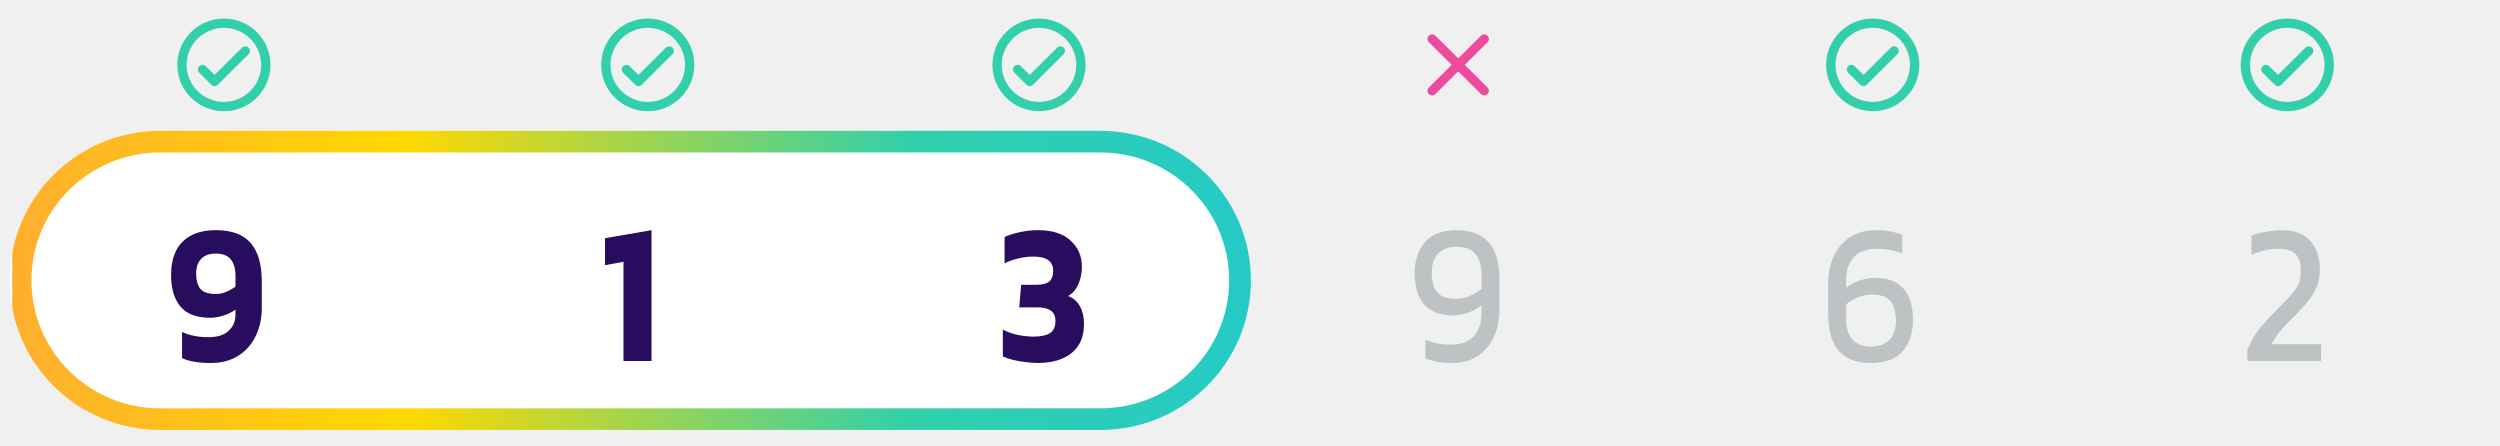
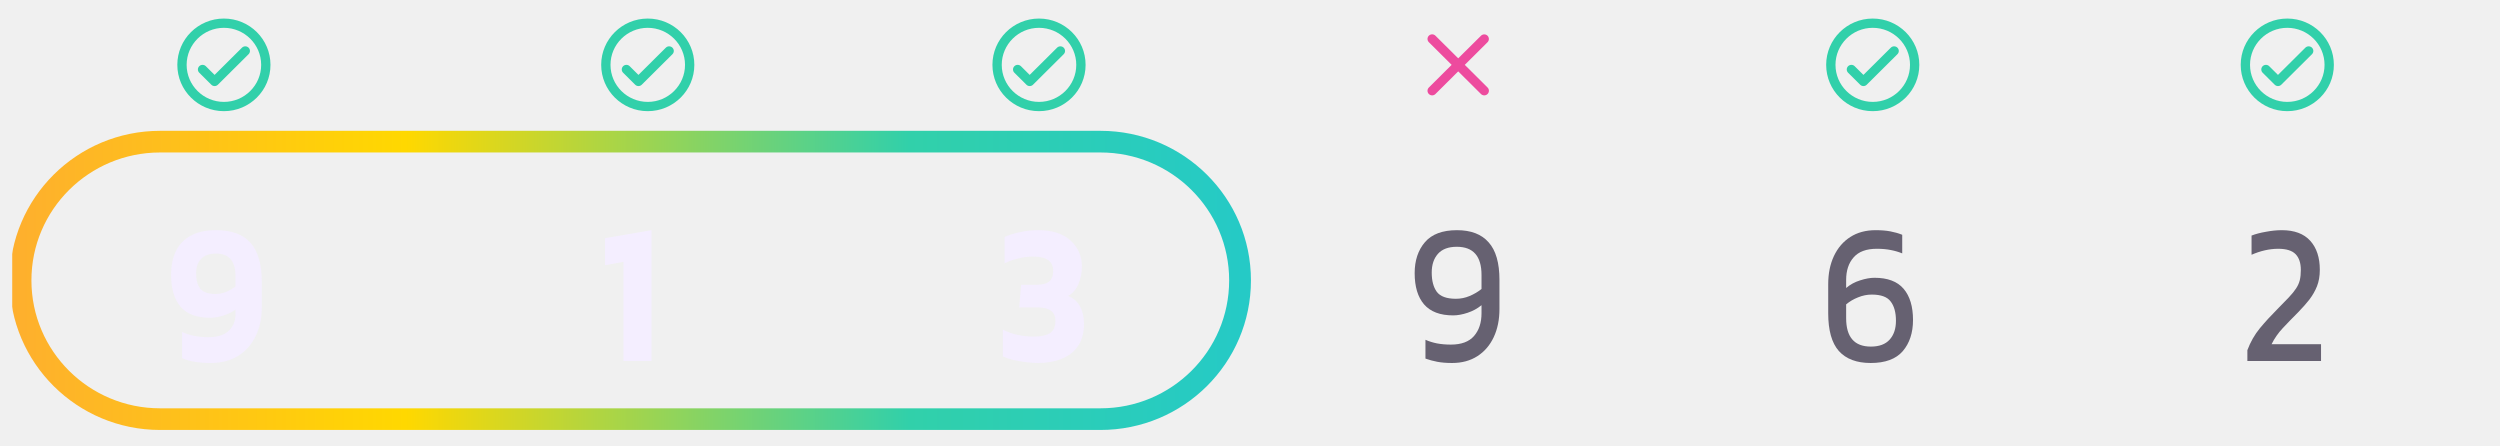
<svg xmlns="http://www.w3.org/2000/svg" width="258" height="46" viewBox="0 0 258 46" fill="none">
-   <path d="M0.995 28.936C0.995 20.411 7.947 13.501 16.523 13.501H113.569C122.145 13.501 129.097 20.411 129.097 28.936C129.097 37.461 122.145 44.372 113.569 44.372H16.523C7.947 44.372 0.995 37.461 0.995 28.936Z" fill="white" />
+   <path d="M0.995 28.936C0.995 20.411 7.947 13.501 16.523 13.501H113.569C122.145 13.501 129.097 20.411 129.097 28.936C129.097 37.461 122.145 44.372 113.569 44.372H16.523C7.947 44.372 0.995 37.461 0.995 28.936Z" fill="none" />
  <mask id="mask0" mask-type="alpha" maskUnits="userSpaceOnUse" x="0" y="13" width="130" height="32">
    <path fill-rule="evenodd" clip-rule="evenodd" d="M113.569 15.735H16.523C9.189 15.735 3.243 21.645 3.243 28.936C3.243 36.227 9.189 42.138 16.523 42.138H113.569C120.904 42.138 126.849 36.227 126.849 28.936C126.849 21.645 120.904 15.735 113.569 15.735ZM16.523 13.501C7.947 13.501 0.996 20.411 0.996 28.936C0.996 37.461 7.947 44.372 16.523 44.372H113.569C122.145 44.372 129.097 37.461 129.097 28.936C129.097 20.411 122.145 13.501 113.569 13.501H16.523Z" fill="#08060B" />
  </mask>
  <g mask="url(#mask0)">
    <path d="M1.261 13.383H256.983V44.442H1.261V13.383Z" fill="url(#paint0_linear)" />
  </g>
-   <path d="M21.733 37.461C21.11 37.461 20.565 37.419 20.098 37.337C19.642 37.268 19.205 37.144 18.786 36.965V34.261C19.564 34.619 20.469 34.798 21.499 34.798C22.434 34.798 23.134 34.578 23.602 34.137C24.069 33.697 24.302 33.139 24.302 32.465V31.949C23.955 32.211 23.536 32.417 23.044 32.568C22.565 32.72 22.116 32.795 21.697 32.795C20.295 32.795 19.271 32.41 18.624 31.64C17.977 30.869 17.654 29.775 17.654 28.357C17.654 27.463 17.809 26.672 18.121 25.983C18.444 25.282 18.947 24.738 19.63 24.353C20.325 23.954 21.218 23.754 22.308 23.754C23.913 23.754 25.099 24.195 25.866 25.075C26.633 25.956 27.016 27.284 27.016 29.059V31.763C27.016 32.864 26.8 33.848 26.369 34.715C25.95 35.568 25.345 36.243 24.554 36.738C23.775 37.22 22.835 37.461 21.733 37.461ZM22.254 30.339C22.601 30.339 22.955 30.27 23.314 30.133C23.674 29.981 24.003 29.795 24.302 29.575V28.481C24.302 26.94 23.632 26.169 22.29 26.169C21.607 26.169 21.092 26.355 20.744 26.727C20.409 27.084 20.241 27.587 20.241 28.233C20.241 28.908 20.385 29.431 20.672 29.802C20.972 30.16 21.499 30.339 22.254 30.339Z" fill="#280D5F" />
-   <path d="M64.343 37.254V27.016L62.438 27.366V24.58L67.236 23.754V37.254H64.343Z" fill="#280D5F" />
-   <path d="M107.105 37.461C106.77 37.461 106.375 37.433 105.919 37.378C105.464 37.323 105.015 37.247 104.572 37.151C104.14 37.041 103.781 36.917 103.493 36.779V34.014C103.985 34.275 104.512 34.461 105.075 34.571C105.638 34.681 106.165 34.736 106.656 34.736C107.411 34.736 107.974 34.619 108.345 34.385C108.729 34.151 108.92 33.724 108.92 33.105C108.92 32.623 108.759 32.273 108.435 32.052C108.124 31.832 107.668 31.722 107.069 31.722H105.183L105.38 29.39H106.944C107.555 29.39 107.998 29.279 108.273 29.059C108.549 28.825 108.687 28.454 108.687 27.945C108.687 27.463 108.519 27.098 108.184 26.851C107.86 26.603 107.333 26.479 106.602 26.479C106.087 26.479 105.566 26.548 105.039 26.686C104.512 26.809 104.056 26.974 103.673 27.181V24.456C104.092 24.263 104.614 24.098 105.236 23.961C105.871 23.823 106.506 23.754 107.141 23.754C108.603 23.754 109.717 24.112 110.484 24.828C111.262 25.529 111.652 26.431 111.652 27.532C111.652 28.165 111.532 28.757 111.292 29.307C111.065 29.858 110.711 30.27 110.232 30.546C110.783 30.766 111.191 31.123 111.454 31.619C111.73 32.114 111.867 32.713 111.867 33.415C111.867 34.337 111.664 35.101 111.256 35.706C110.849 36.298 110.286 36.738 109.567 37.027C108.86 37.316 108.04 37.461 107.105 37.461Z" fill="#280D5F" />
-   <path d="M149.856 37.461C149.269 37.461 148.76 37.419 148.329 37.337C147.898 37.254 147.49 37.144 147.107 37.007V35.066C147.478 35.231 147.874 35.355 148.293 35.438C148.724 35.52 149.204 35.562 149.731 35.562C150.809 35.562 151.606 35.266 152.121 34.674C152.636 34.082 152.893 33.298 152.893 32.321V31.495C152.474 31.839 151.995 32.1 151.456 32.279C150.917 32.458 150.42 32.548 149.964 32.548C148.623 32.548 147.622 32.169 146.963 31.412C146.316 30.655 145.993 29.582 145.993 28.192C145.993 26.885 146.346 25.818 147.053 24.993C147.76 24.167 148.862 23.754 150.36 23.754C151.809 23.754 152.899 24.174 153.63 25.013C154.373 25.839 154.744 27.133 154.744 28.894V31.887C154.744 32.988 154.547 33.958 154.151 34.798C153.756 35.637 153.193 36.291 152.462 36.759C151.731 37.227 150.863 37.461 149.856 37.461ZM150.252 30.834C150.743 30.834 151.216 30.738 151.671 30.545C152.127 30.353 152.534 30.112 152.893 29.823V28.378C152.893 26.438 152.043 25.468 150.342 25.468C149.479 25.468 148.832 25.708 148.401 26.19C147.97 26.672 147.754 27.318 147.754 28.13C147.754 28.97 147.928 29.63 148.275 30.112C148.635 30.594 149.293 30.834 150.252 30.834Z" fill="#BDC2C4" />
-   <path d="M193.056 37.461C191.606 37.461 190.51 37.048 189.768 36.222C189.037 35.396 188.671 34.096 188.671 32.321V29.328C188.671 28.227 188.869 27.256 189.264 26.417C189.66 25.578 190.223 24.924 190.954 24.456C191.684 23.988 192.553 23.754 193.559 23.754C194.146 23.754 194.655 23.795 195.087 23.878C195.53 23.961 195.937 24.078 196.309 24.229V26.149C195.937 25.997 195.536 25.88 195.105 25.798C194.685 25.715 194.212 25.674 193.685 25.674C192.607 25.674 191.81 25.97 191.295 26.561C190.78 27.14 190.522 27.917 190.522 28.894V29.72C190.942 29.362 191.421 29.101 191.96 28.935C192.511 28.756 193.008 28.667 193.451 28.667C194.805 28.667 195.805 29.045 196.452 29.802C197.099 30.559 197.423 31.633 197.423 33.023C197.423 34.344 197.069 35.417 196.363 36.243C195.656 37.055 194.554 37.461 193.056 37.461ZM193.074 35.768C193.937 35.768 194.583 35.527 195.015 35.045C195.446 34.564 195.662 33.917 195.662 33.105C195.662 32.252 195.482 31.591 195.123 31.123C194.775 30.642 194.122 30.401 193.164 30.401C192.685 30.401 192.211 30.497 191.744 30.69C191.289 30.869 190.882 31.11 190.522 31.412V32.837C190.522 34.791 191.373 35.768 193.074 35.768Z" fill="#BDC2C4" />
-   <path d="M231.929 37.254V36.139C232.241 35.3 232.672 34.543 233.223 33.869C233.786 33.194 234.385 32.541 235.02 31.908C235.499 31.426 235.895 31.02 236.206 30.69C236.53 30.346 236.781 30.036 236.961 29.761C237.14 29.486 237.266 29.204 237.338 28.915C237.41 28.612 237.446 28.261 237.446 27.862C237.446 27.146 237.266 26.603 236.907 26.231C236.547 25.86 235.948 25.674 235.11 25.674C234.655 25.674 234.187 25.729 233.708 25.839C233.241 25.949 232.792 26.101 232.36 26.293V24.311C232.78 24.146 233.277 24.016 233.852 23.919C234.427 23.809 234.972 23.754 235.487 23.754C236.781 23.754 237.757 24.119 238.416 24.848C239.075 25.578 239.405 26.575 239.405 27.841C239.405 28.474 239.309 29.039 239.117 29.534C238.926 30.016 238.662 30.477 238.327 30.917C237.991 31.344 237.602 31.784 237.158 32.238C236.607 32.789 236.086 33.325 235.595 33.848C235.116 34.357 234.727 34.915 234.427 35.52H239.531V37.254H231.929Z" fill="#BDC2C4" />
+   <path d="M21.733 37.461C21.11 37.461 20.565 37.419 20.098 37.337C19.642 37.268 19.205 37.144 18.786 36.965V34.261C19.564 34.619 20.469 34.798 21.499 34.798C22.434 34.798 23.134 34.578 23.602 34.137C24.069 33.697 24.302 33.139 24.302 32.465V31.949C23.955 32.211 23.536 32.417 23.044 32.568C22.565 32.72 22.116 32.795 21.697 32.795C20.295 32.795 19.271 32.41 18.624 31.64C17.977 30.869 17.654 29.775 17.654 28.357C17.654 27.463 17.809 26.672 18.121 25.983C18.444 25.282 18.947 24.738 19.63 24.353C20.325 23.954 21.218 23.754 22.308 23.754C23.913 23.754 25.099 24.195 25.866 25.075C26.633 25.956 27.016 27.284 27.016 29.059V31.763C27.016 32.864 26.8 33.848 26.369 34.715C25.95 35.568 25.345 36.243 24.554 36.738C23.775 37.22 22.835 37.461 21.733 37.461ZM22.254 30.339C22.601 30.339 22.955 30.27 23.314 30.133C23.674 29.981 24.003 29.795 24.302 29.575V28.481C24.302 26.94 23.632 26.169 22.29 26.169C21.607 26.169 21.092 26.355 20.744 26.727C20.409 27.084 20.241 27.587 20.241 28.233C20.241 28.908 20.385 29.431 20.672 29.802C20.972 30.16 21.499 30.339 22.254 30.339Z" fill="#F4EEFF" />
+   <path d="M64.343 37.254V27.016L62.438 27.366V24.58L67.236 23.754V37.254H64.343Z" fill="#F4EEFF" />
+   <path d="M107.105 37.461C106.77 37.461 106.375 37.433 105.919 37.378C105.464 37.323 105.015 37.247 104.572 37.151C104.14 37.041 103.781 36.917 103.493 36.779V34.014C103.985 34.275 104.512 34.461 105.075 34.571C105.638 34.681 106.165 34.736 106.656 34.736C107.411 34.736 107.974 34.619 108.345 34.385C108.729 34.151 108.92 33.724 108.92 33.105C108.92 32.623 108.759 32.273 108.435 32.052C108.124 31.832 107.668 31.722 107.069 31.722H105.183L105.38 29.39H106.944C107.555 29.39 107.998 29.279 108.273 29.059C108.549 28.825 108.687 28.454 108.687 27.945C108.687 27.463 108.519 27.098 108.184 26.851C107.86 26.603 107.333 26.479 106.602 26.479C106.087 26.479 105.566 26.548 105.039 26.686C104.512 26.809 104.056 26.974 103.673 27.181V24.456C104.092 24.263 104.614 24.098 105.236 23.961C105.871 23.823 106.506 23.754 107.141 23.754C108.603 23.754 109.717 24.112 110.484 24.828C111.262 25.529 111.652 26.431 111.652 27.532C111.652 28.165 111.532 28.757 111.292 29.307C111.065 29.858 110.711 30.27 110.232 30.546C110.783 30.766 111.191 31.123 111.454 31.619C111.73 32.114 111.867 32.713 111.867 33.415C111.867 34.337 111.664 35.101 111.256 35.706C110.849 36.298 110.286 36.738 109.567 37.027C108.86 37.316 108.04 37.461 107.105 37.461Z" fill="#F4EEFF" />
+   <path d="M149.856 37.461C149.269 37.461 148.76 37.419 148.329 37.337C147.898 37.254 147.49 37.144 147.107 37.007V35.066C147.478 35.231 147.874 35.355 148.293 35.438C148.724 35.52 149.204 35.562 149.731 35.562C150.809 35.562 151.606 35.266 152.121 34.674C152.636 34.082 152.893 33.298 152.893 32.321V31.495C152.474 31.839 151.995 32.1 151.456 32.279C150.917 32.458 150.42 32.548 149.964 32.548C148.623 32.548 147.622 32.169 146.963 31.412C146.316 30.655 145.993 29.582 145.993 28.192C145.993 26.885 146.346 25.818 147.053 24.993C147.76 24.167 148.862 23.754 150.36 23.754C151.809 23.754 152.899 24.174 153.63 25.013C154.373 25.839 154.744 27.133 154.744 28.894V31.887C154.744 32.988 154.547 33.958 154.151 34.798C153.756 35.637 153.193 36.291 152.462 36.759C151.731 37.227 150.863 37.461 149.856 37.461ZM150.252 30.834C150.743 30.834 151.216 30.738 151.671 30.545C152.127 30.353 152.534 30.112 152.893 29.823V28.378C152.893 26.438 152.043 25.468 150.342 25.468C149.479 25.468 148.832 25.708 148.401 26.19C147.97 26.672 147.754 27.318 147.754 28.13C147.754 28.97 147.928 29.63 148.275 30.112C148.635 30.594 149.293 30.834 150.252 30.834Z" fill="#666171" />
+   <path d="M193.056 37.461C191.606 37.461 190.51 37.048 189.768 36.222C189.037 35.396 188.671 34.096 188.671 32.321V29.328C188.671 28.227 188.869 27.256 189.264 26.417C189.66 25.578 190.223 24.924 190.954 24.456C191.684 23.988 192.553 23.754 193.559 23.754C194.146 23.754 194.655 23.795 195.087 23.878C195.53 23.961 195.937 24.078 196.309 24.229V26.149C195.937 25.997 195.536 25.88 195.105 25.798C194.685 25.715 194.212 25.674 193.685 25.674C192.607 25.674 191.81 25.97 191.295 26.561C190.78 27.14 190.522 27.917 190.522 28.894V29.72C190.942 29.362 191.421 29.101 191.96 28.935C192.511 28.756 193.008 28.667 193.451 28.667C194.805 28.667 195.805 29.045 196.452 29.802C197.099 30.559 197.423 31.633 197.423 33.023C197.423 34.344 197.069 35.417 196.363 36.243C195.656 37.055 194.554 37.461 193.056 37.461ZM193.074 35.768C193.937 35.768 194.583 35.527 195.015 35.045C195.446 34.564 195.662 33.917 195.662 33.105C195.662 32.252 195.482 31.591 195.123 31.123C194.775 30.642 194.122 30.401 193.164 30.401C192.685 30.401 192.211 30.497 191.744 30.69C191.289 30.869 190.882 31.11 190.522 31.412V32.837C190.522 34.791 191.373 35.768 193.074 35.768Z" fill="#666171" />
+   <path d="M231.929 37.254V36.139C232.241 35.3 232.672 34.543 233.223 33.869C233.786 33.194 234.385 32.541 235.02 31.908C235.499 31.426 235.895 31.02 236.206 30.69C236.53 30.346 236.781 30.036 236.961 29.761C237.14 29.486 237.266 29.204 237.338 28.915C237.41 28.612 237.446 28.261 237.446 27.862C237.446 27.146 237.266 26.603 236.907 26.231C236.547 25.86 235.948 25.674 235.11 25.674C234.655 25.674 234.187 25.729 233.708 25.839C233.241 25.949 232.792 26.101 232.36 26.293V24.311C232.78 24.146 233.277 24.016 233.852 23.919C234.427 23.809 234.972 23.754 235.487 23.754C236.781 23.754 237.757 24.119 238.416 24.848C239.075 25.578 239.405 26.575 239.405 27.841C239.405 28.474 239.309 29.039 239.117 29.534C238.926 30.016 238.662 30.477 238.327 30.917C237.991 31.344 237.602 31.784 237.158 32.238C236.607 32.789 236.086 33.325 235.595 33.848C235.116 34.357 234.727 34.915 234.427 35.52H239.531V37.254H231.929Z" fill="#666171" />
  <path d="M153.515 3.688C153.328 3.502 153.025 3.502 152.838 3.688L150.487 6.02L148.136 3.683C147.949 3.497 147.646 3.497 147.459 3.683C147.271 3.869 147.271 4.17 147.459 4.357L149.809 6.693L147.459 9.03C147.271 9.216 147.271 9.517 147.459 9.704C147.646 9.89 147.949 9.89 148.136 9.704L150.487 7.367L152.838 9.704C153.025 9.89 153.328 9.89 153.515 9.704C153.703 9.517 153.703 9.216 153.515 9.03L151.165 6.693L153.515 4.357C153.698 4.175 153.698 3.869 153.515 3.688Z" fill="#ED4B9E" />
  <g clip-path="url(#clipExampleA)">
    <path d="M107.226 1.915C104.572 1.915 102.419 4.056 102.419 6.693C102.419 9.331 104.572 11.472 107.226 11.472C109.879 11.472 112.033 9.331 112.033 6.693C112.033 4.056 109.879 1.915 107.226 1.915ZM107.226 10.516C105.106 10.516 103.38 8.801 103.38 6.693C103.38 4.586 105.106 2.871 107.226 2.871C109.346 2.871 111.071 4.586 111.071 6.693C111.071 8.801 109.346 10.516 107.226 10.516ZM109.091 4.921L106.264 7.73L105.361 6.832C105.173 6.646 104.87 6.646 104.683 6.832C104.495 7.018 104.495 7.319 104.683 7.506L105.928 8.743C106.115 8.93 106.418 8.93 106.606 8.743L109.773 5.594C109.961 5.408 109.961 5.107 109.773 4.921C109.586 4.734 109.278 4.734 109.091 4.921Z" fill="#31D0AA" />
  </g>
  <path d="M66.849 1.915C64.195 1.915 62.042 4.056 62.042 6.693C62.042 9.331 64.195 11.472 66.849 11.472C69.502 11.472 71.655 9.331 71.655 6.693C71.655 4.056 69.502 1.915 66.849 1.915ZM66.849 10.516C64.729 10.516 63.003 8.801 63.003 6.693C63.003 4.586 64.729 2.871 66.849 2.871C68.968 2.871 70.694 4.586 70.694 6.693C70.694 8.801 68.968 10.516 66.849 10.516ZM68.714 4.921L65.887 7.73L64.984 6.832C64.796 6.646 64.493 6.646 64.306 6.832C64.118 7.018 64.118 7.319 64.306 7.506L65.551 8.743C65.738 8.93 66.041 8.93 66.228 8.743L69.396 5.594C69.584 5.408 69.584 5.107 69.396 4.921C69.209 4.734 68.901 4.734 68.714 4.921Z" fill="#31D0AA" />
  <path d="M193.267 1.915C190.614 1.915 188.461 4.056 188.461 6.693C188.461 9.331 190.614 11.472 193.267 11.472C195.921 11.472 198.074 9.331 198.074 6.693C198.074 4.056 195.921 1.915 193.267 1.915ZM193.267 10.516C191.148 10.516 189.422 8.801 189.422 6.693C189.422 4.586 191.148 2.871 193.267 2.871C195.387 2.871 197.113 4.586 197.113 6.693C197.113 8.801 195.387 10.516 193.267 10.516ZM195.133 4.921L192.306 7.73L191.402 6.832C191.215 6.646 190.912 6.646 190.725 6.832C190.537 7.018 190.537 7.319 190.725 7.506L191.97 8.743C192.157 8.93 192.46 8.93 192.647 8.743L195.815 5.594C196.003 5.408 196.003 5.107 195.815 4.921C195.628 4.734 195.32 4.734 195.133 4.921Z" fill="#31D0AA" />
  <path d="M236.048 1.915C233.395 1.915 231.241 4.056 231.241 6.693C231.241 9.331 233.395 11.472 236.048 11.472C238.701 11.472 240.855 9.331 240.855 6.693C240.855 4.056 238.701 1.915 236.048 1.915ZM236.048 10.516C233.928 10.516 232.203 8.801 232.203 6.693C232.203 4.586 233.928 2.871 236.048 2.871C238.168 2.871 239.893 4.586 239.893 6.693C239.893 8.801 238.168 10.516 236.048 10.516ZM237.913 4.921L235.087 7.73L234.183 6.832C233.996 6.646 233.693 6.646 233.505 6.832C233.318 7.018 233.318 7.319 233.505 7.506L234.75 8.743C234.938 8.93 235.24 8.93 235.428 8.743L238.596 5.594C238.783 5.408 238.783 5.107 238.596 4.921C238.408 4.734 238.101 4.734 237.913 4.921Z" fill="#31D0AA" />
  <path d="M23.107 1.915C20.453 1.915 18.3 4.056 18.3 6.693C18.3 9.331 20.453 11.472 23.107 11.472C25.76 11.472 27.913 9.331 27.913 6.693C27.913 4.056 25.76 1.915 23.107 1.915ZM23.107 10.516C20.987 10.516 19.261 8.801 19.261 6.693C19.261 4.586 20.987 2.871 23.107 2.871C25.226 2.871 26.952 4.586 26.952 6.693C26.952 8.801 25.226 10.516 23.107 10.516ZM24.972 4.921L22.145 7.73L21.242 6.832C21.054 6.646 20.751 6.646 20.564 6.832C20.376 7.018 20.376 7.319 20.564 7.506L21.809 8.743C21.996 8.93 22.299 8.93 22.486 8.743L25.654 5.594C25.842 5.408 25.842 5.107 25.654 4.921C25.467 4.734 25.159 4.734 24.972 4.921Z" fill="#31D0AA" />
  <defs>
    <linearGradient id="paint0_linear" x1="256.984" y1="41.181" x2="1.262" y2="41.18" gradientUnits="userSpaceOnUse">
      <stop stop-color="#ED4B9E" />
      <stop offset="0.19" stop-color="#7B61FF" />
      <stop offset="0.435" stop-color="#1FC7D4" />
      <stop offset="0.638" stop-color="#31D0AA" />
      <stop offset="0.841" stop-color="#FFD800" />
      <stop offset="1" stop-color="#FEAF2E" />
    </linearGradient>
    <clipPath id="clipExampleA">
      <rect width="11.536" height="11.468" fill="white" transform="translate(101.458 0.959473)" />
    </clipPath>
  </defs>
</svg>
